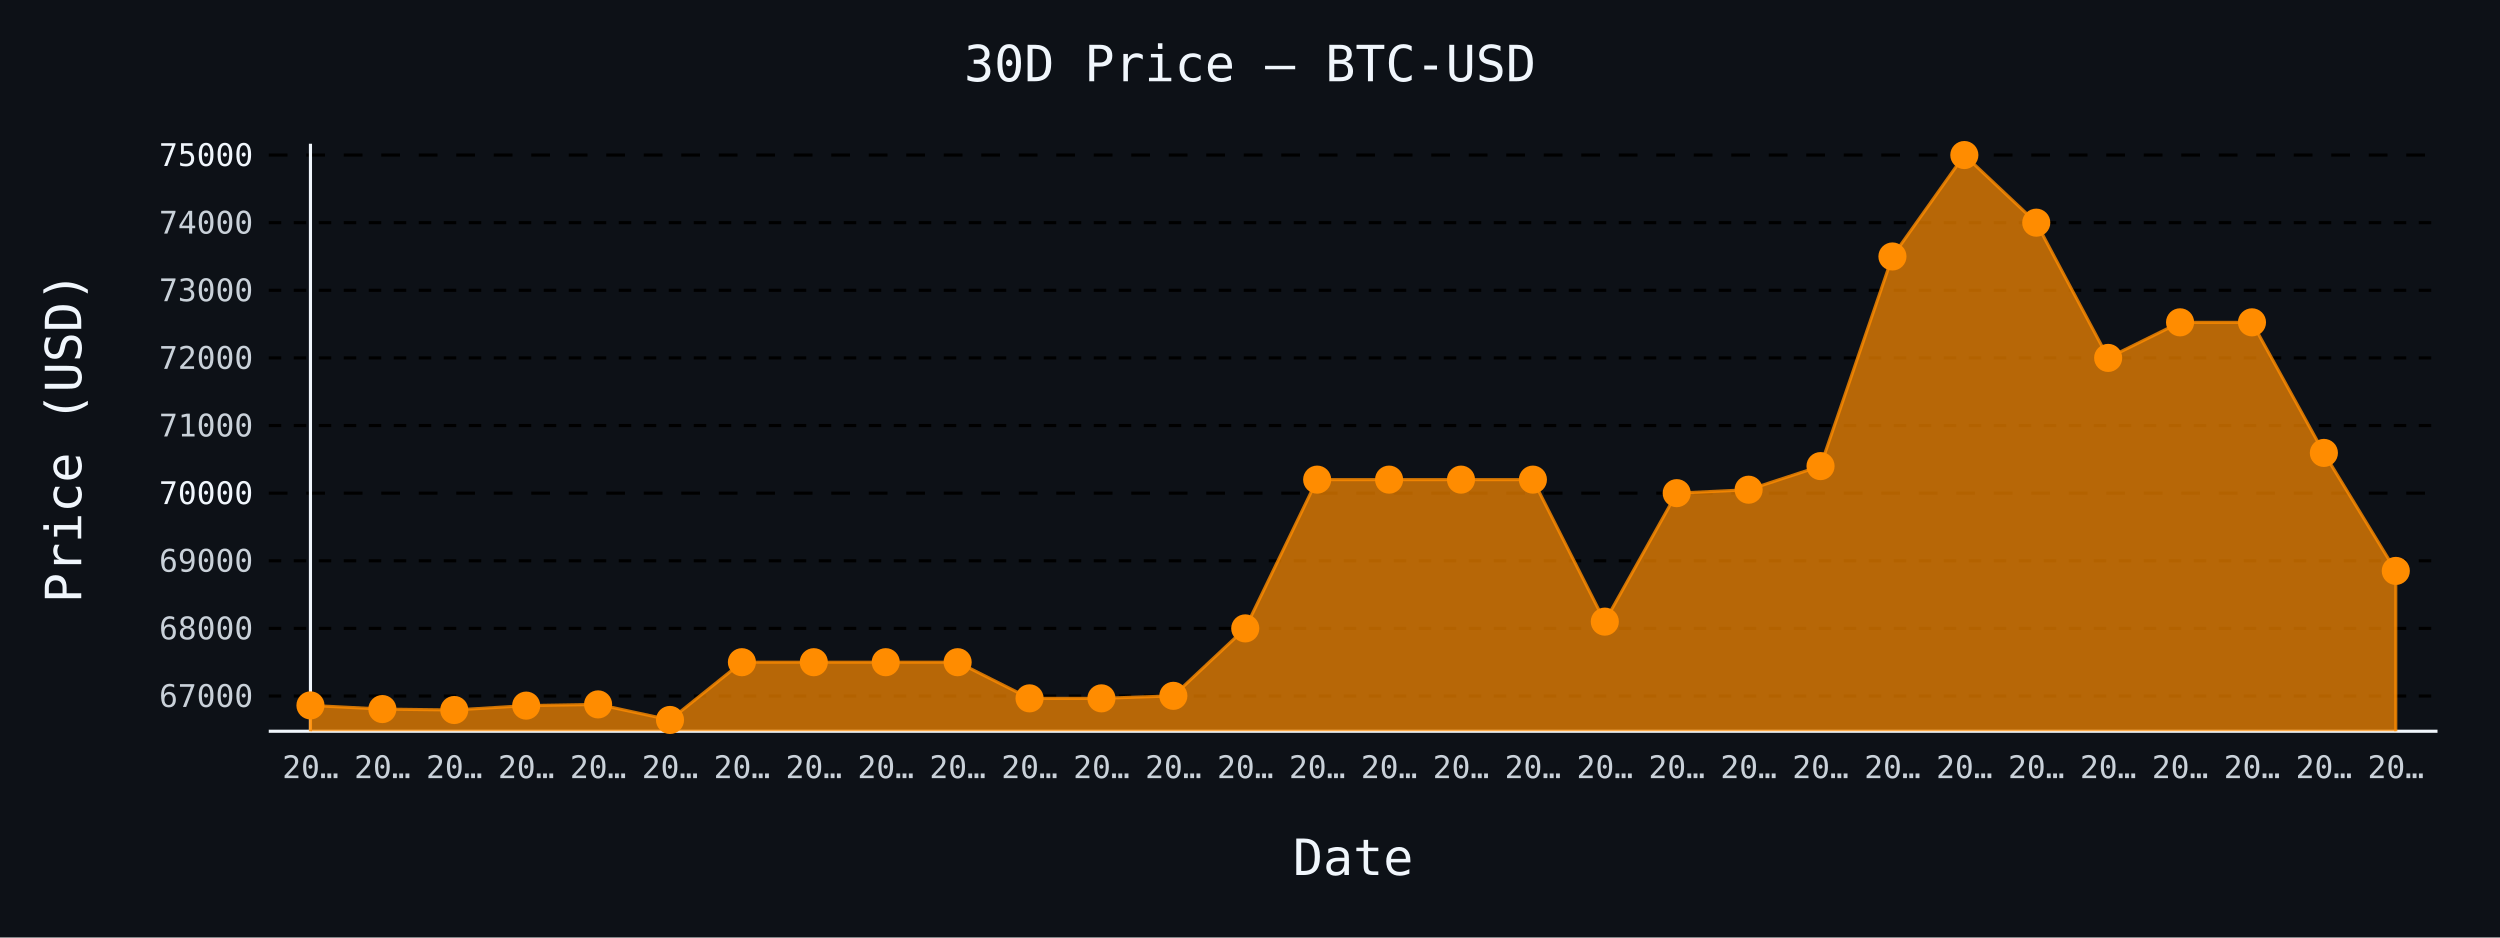
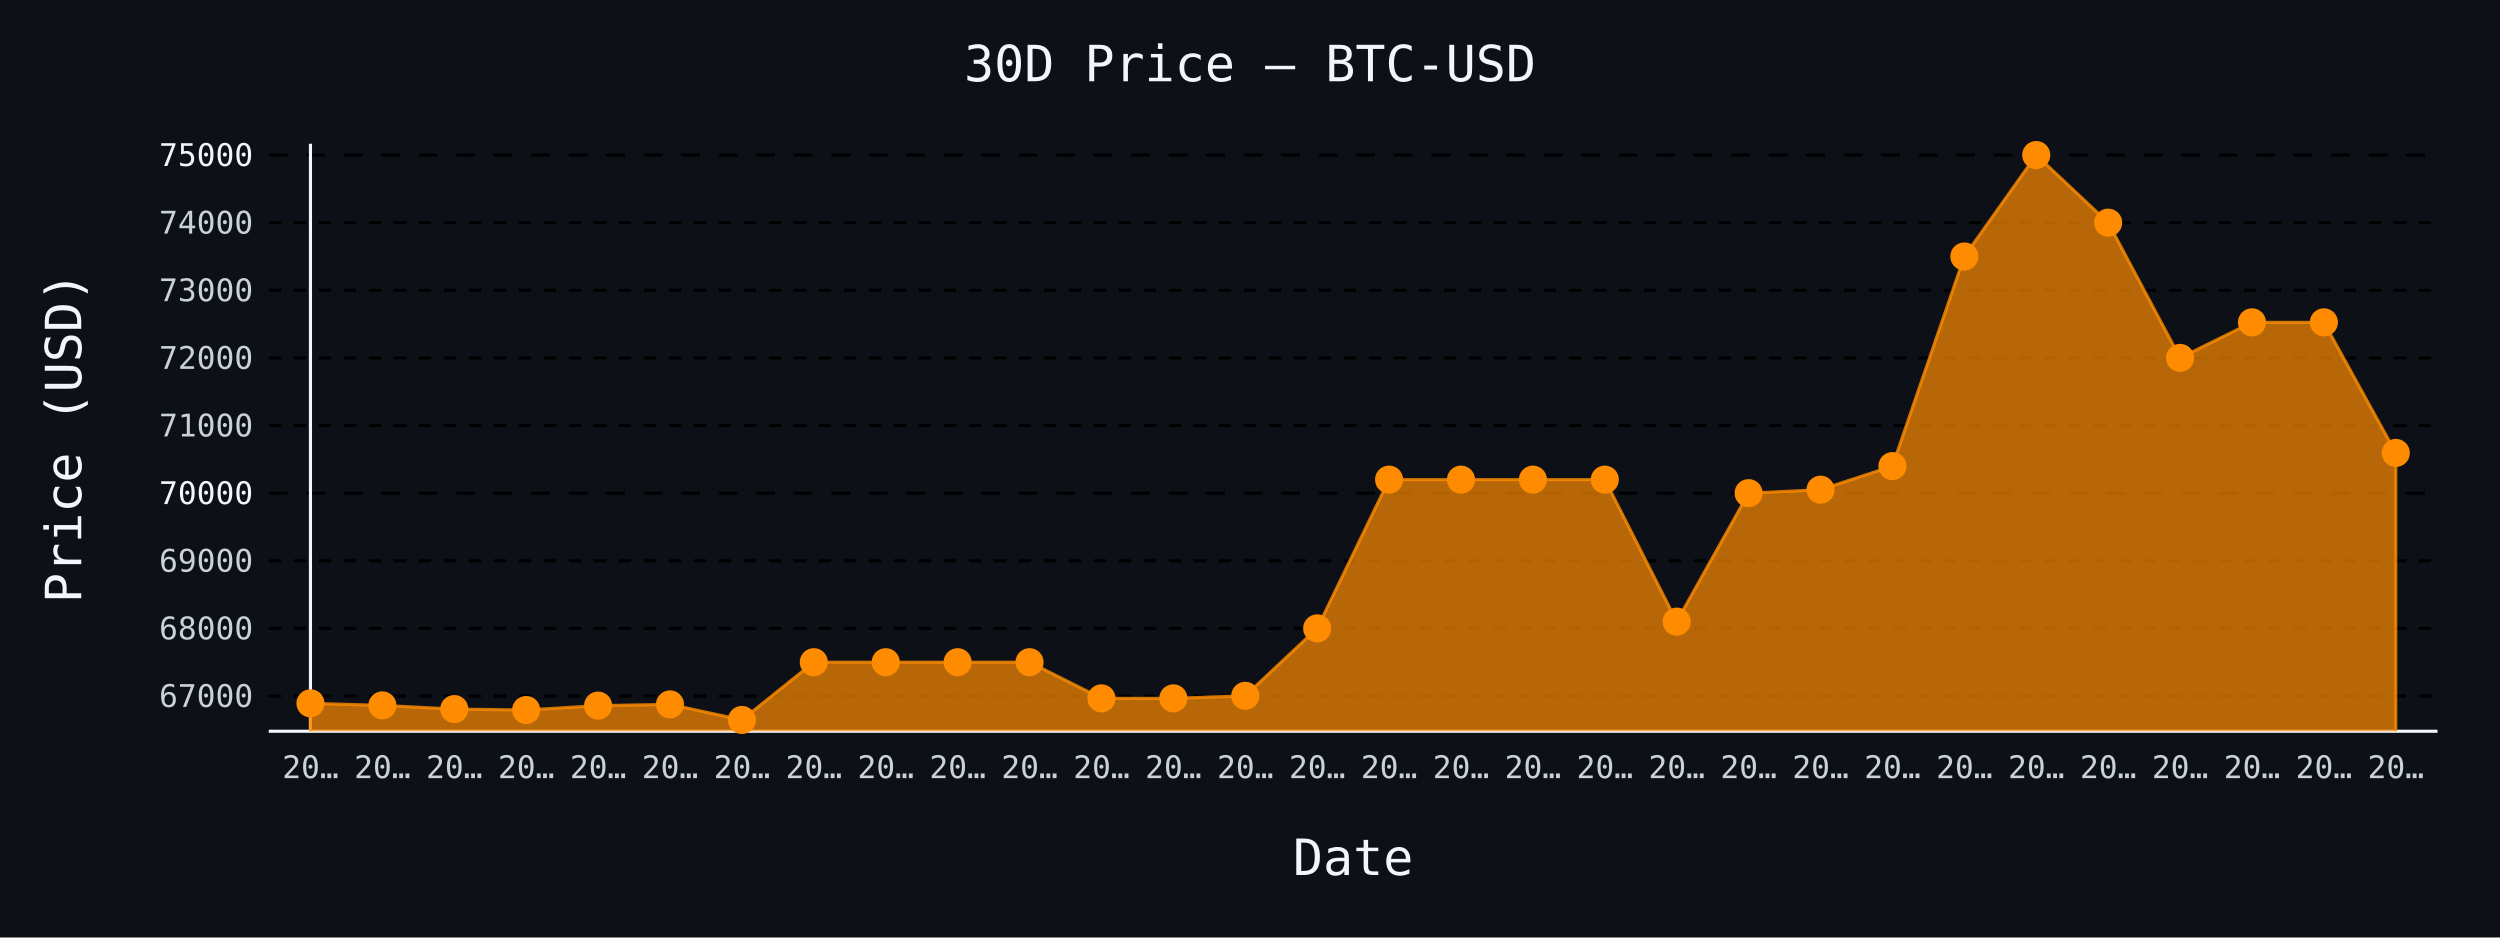
- <svg xmlns="http://www.w3.org/2000/svg" id="chart-aa0078c7-c540-4603-8165-7d1329baeb97" class="pygal-chart" viewBox="0 0 800 300">
+ <svg xmlns="http://www.w3.org/2000/svg" id="chart-eb5f81e0-3de3-4bc5-ab2c-0e3828f1b379" class="pygal-chart" viewBox="0 0 800 300">
  <defs>
-     <style type="text/css">#chart-aa0078c7-c540-4603-8165-7d1329baeb97{-webkit-user-select:none;-webkit-font-smoothing:antialiased;font-family:monospace}#chart-aa0078c7-c540-4603-8165-7d1329baeb97 .title{font-family:monospace;font-size:16px}#chart-aa0078c7-c540-4603-8165-7d1329baeb97 .legends .legend text{font-family:monospace;font-size:14px}#chart-aa0078c7-c540-4603-8165-7d1329baeb97 .axis text{font-family:monospace;font-size:10px}#chart-aa0078c7-c540-4603-8165-7d1329baeb97 .axis text.major{font-family:monospace;font-size:10px}#chart-aa0078c7-c540-4603-8165-7d1329baeb97 .text-overlay text.value{font-family:monospace;font-size:16px}#chart-aa0078c7-c540-4603-8165-7d1329baeb97 .text-overlay text.label{font-family:monospace;font-size:10px}#chart-aa0078c7-c540-4603-8165-7d1329baeb97 .tooltip{font-family:monospace;font-size:14px}#chart-aa0078c7-c540-4603-8165-7d1329baeb97 text.no_data{font-family:monospace;font-size:64px}
- #chart-aa0078c7-c540-4603-8165-7d1329baeb97{background-color:#0d1117}#chart-aa0078c7-c540-4603-8165-7d1329baeb97 path,#chart-aa0078c7-c540-4603-8165-7d1329baeb97 line,#chart-aa0078c7-c540-4603-8165-7d1329baeb97 rect,#chart-aa0078c7-c540-4603-8165-7d1329baeb97 circle{-webkit-transition:150ms;-moz-transition:150ms;transition:150ms}#chart-aa0078c7-c540-4603-8165-7d1329baeb97 .graph &gt; .background{fill:#0d1117}#chart-aa0078c7-c540-4603-8165-7d1329baeb97 .plot &gt; .background{fill:#0d1117}#chart-aa0078c7-c540-4603-8165-7d1329baeb97 .graph{fill:#c9d1d9}#chart-aa0078c7-c540-4603-8165-7d1329baeb97 text.no_data{fill:#f0f6fc}#chart-aa0078c7-c540-4603-8165-7d1329baeb97 .title{fill:#f0f6fc}#chart-aa0078c7-c540-4603-8165-7d1329baeb97 .legends .legend text{fill:#c9d1d9}#chart-aa0078c7-c540-4603-8165-7d1329baeb97 .legends .legend:hover text{fill:#f0f6fc}#chart-aa0078c7-c540-4603-8165-7d1329baeb97 .axis .line{stroke:#f0f6fc}#chart-aa0078c7-c540-4603-8165-7d1329baeb97 .axis .guide.line{stroke:#8b949e}#chart-aa0078c7-c540-4603-8165-7d1329baeb97 .axis .major.line{stroke:#c9d1d9}#chart-aa0078c7-c540-4603-8165-7d1329baeb97 .axis text.major{fill:#f0f6fc}#chart-aa0078c7-c540-4603-8165-7d1329baeb97 .axis.y .guides:hover .guide.line,#chart-aa0078c7-c540-4603-8165-7d1329baeb97 .line-graph .axis.x .guides:hover .guide.line,#chart-aa0078c7-c540-4603-8165-7d1329baeb97 .stackedline-graph .axis.x .guides:hover .guide.line,#chart-aa0078c7-c540-4603-8165-7d1329baeb97 .xy-graph .axis.x .guides:hover .guide.line{stroke:#f0f6fc}#chart-aa0078c7-c540-4603-8165-7d1329baeb97 .axis .guides:hover text{fill:#f0f6fc}#chart-aa0078c7-c540-4603-8165-7d1329baeb97 .reactive{fill-opacity:.7;stroke-opacity:.8;stroke-width:1}#chart-aa0078c7-c540-4603-8165-7d1329baeb97 .ci{stroke:#c9d1d9}#chart-aa0078c7-c540-4603-8165-7d1329baeb97 .reactive.active,#chart-aa0078c7-c540-4603-8165-7d1329baeb97 .active .reactive{fill-opacity:.8;stroke-opacity:.9;stroke-width:4}#chart-aa0078c7-c540-4603-8165-7d1329baeb97 .ci .reactive.active{stroke-width:1.5}#chart-aa0078c7-c540-4603-8165-7d1329baeb97 .series text{fill:#f0f6fc}#chart-aa0078c7-c540-4603-8165-7d1329baeb97 .tooltip rect{fill:#0d1117;stroke:#f0f6fc;-webkit-transition:opacity 150ms;-moz-transition:opacity 150ms;transition:opacity 150ms}#chart-aa0078c7-c540-4603-8165-7d1329baeb97 .tooltip .label{fill:#c9d1d9}#chart-aa0078c7-c540-4603-8165-7d1329baeb97 .tooltip .label{fill:#c9d1d9}#chart-aa0078c7-c540-4603-8165-7d1329baeb97 .tooltip .legend{font-size:.8em;fill:#8b949e}#chart-aa0078c7-c540-4603-8165-7d1329baeb97 .tooltip .x_label{font-size:.6em;fill:#f0f6fc}#chart-aa0078c7-c540-4603-8165-7d1329baeb97 .tooltip .xlink{font-size:.5em;text-decoration:underline}#chart-aa0078c7-c540-4603-8165-7d1329baeb97 .tooltip .value{font-size:1.5em}#chart-aa0078c7-c540-4603-8165-7d1329baeb97 .bound{font-size:.5em}#chart-aa0078c7-c540-4603-8165-7d1329baeb97 .max-value{font-size:.75em;fill:#8b949e}#chart-aa0078c7-c540-4603-8165-7d1329baeb97 .map-element{fill:#0d1117;stroke:#8b949e !important}#chart-aa0078c7-c540-4603-8165-7d1329baeb97 .map-element .reactive{fill-opacity:inherit;stroke-opacity:inherit}#chart-aa0078c7-c540-4603-8165-7d1329baeb97 .color-0,#chart-aa0078c7-c540-4603-8165-7d1329baeb97 .color-0 a:visited{stroke:#ff8c00;fill:#ff8c00}#chart-aa0078c7-c540-4603-8165-7d1329baeb97 .text-overlay .color-0 text{fill:black}
- #chart-aa0078c7-c540-4603-8165-7d1329baeb97 text.no_data{text-anchor:middle}#chart-aa0078c7-c540-4603-8165-7d1329baeb97 .guide.line{fill:none}#chart-aa0078c7-c540-4603-8165-7d1329baeb97 .centered{text-anchor:middle}#chart-aa0078c7-c540-4603-8165-7d1329baeb97 .title{text-anchor:middle}#chart-aa0078c7-c540-4603-8165-7d1329baeb97 .legends .legend text{fill-opacity:1}#chart-aa0078c7-c540-4603-8165-7d1329baeb97 .axis.x text{text-anchor:middle}#chart-aa0078c7-c540-4603-8165-7d1329baeb97 .axis.x:not(.web) text[transform]{text-anchor:start}#chart-aa0078c7-c540-4603-8165-7d1329baeb97 .axis.x:not(.web) text[transform].backwards{text-anchor:end}#chart-aa0078c7-c540-4603-8165-7d1329baeb97 .axis.y text{text-anchor:end}#chart-aa0078c7-c540-4603-8165-7d1329baeb97 .axis.y text[transform].backwards{text-anchor:start}#chart-aa0078c7-c540-4603-8165-7d1329baeb97 .axis.y2 text{text-anchor:start}#chart-aa0078c7-c540-4603-8165-7d1329baeb97 .axis.y2 text[transform].backwards{text-anchor:end}#chart-aa0078c7-c540-4603-8165-7d1329baeb97 .axis .guide.line{stroke-dasharray:4,4;stroke:black}#chart-aa0078c7-c540-4603-8165-7d1329baeb97 .axis .major.guide.line{stroke-dasharray:6,6;stroke:black}#chart-aa0078c7-c540-4603-8165-7d1329baeb97 .horizontal .axis.y .guide.line,#chart-aa0078c7-c540-4603-8165-7d1329baeb97 .horizontal .axis.y2 .guide.line,#chart-aa0078c7-c540-4603-8165-7d1329baeb97 .vertical .axis.x .guide.line{opacity:0}#chart-aa0078c7-c540-4603-8165-7d1329baeb97 .horizontal .axis.always_show .guide.line,#chart-aa0078c7-c540-4603-8165-7d1329baeb97 .vertical .axis.always_show .guide.line{opacity:1 !important}#chart-aa0078c7-c540-4603-8165-7d1329baeb97 .axis.y .guides:hover .guide.line,#chart-aa0078c7-c540-4603-8165-7d1329baeb97 .axis.y2 .guides:hover .guide.line,#chart-aa0078c7-c540-4603-8165-7d1329baeb97 .axis.x .guides:hover .guide.line{opacity:1}#chart-aa0078c7-c540-4603-8165-7d1329baeb97 .axis .guides:hover text{opacity:1}#chart-aa0078c7-c540-4603-8165-7d1329baeb97 .nofill{fill:none}#chart-aa0078c7-c540-4603-8165-7d1329baeb97 .subtle-fill{fill-opacity:.2}#chart-aa0078c7-c540-4603-8165-7d1329baeb97 .dot{stroke-width:1px;fill-opacity:1;stroke-opacity:1}#chart-aa0078c7-c540-4603-8165-7d1329baeb97 .dot.active{stroke-width:5px}#chart-aa0078c7-c540-4603-8165-7d1329baeb97 .dot.negative{fill:transparent}#chart-aa0078c7-c540-4603-8165-7d1329baeb97 text,#chart-aa0078c7-c540-4603-8165-7d1329baeb97 tspan{stroke:none !important}#chart-aa0078c7-c540-4603-8165-7d1329baeb97 .series text.active{opacity:1}#chart-aa0078c7-c540-4603-8165-7d1329baeb97 .tooltip rect{fill-opacity:.95;stroke-width:.5}#chart-aa0078c7-c540-4603-8165-7d1329baeb97 .tooltip text{fill-opacity:1}#chart-aa0078c7-c540-4603-8165-7d1329baeb97 .showable{visibility:hidden}#chart-aa0078c7-c540-4603-8165-7d1329baeb97 .showable.shown{visibility:visible}#chart-aa0078c7-c540-4603-8165-7d1329baeb97 .gauge-background{fill:rgba(229,229,229,1);stroke:none}#chart-aa0078c7-c540-4603-8165-7d1329baeb97 .bg-lines{stroke:#0d1117;stroke-width:2px}</style>
+     <style type="text/css">#chart-eb5f81e0-3de3-4bc5-ab2c-0e3828f1b379{-webkit-user-select:none;-webkit-font-smoothing:antialiased;font-family:monospace}#chart-eb5f81e0-3de3-4bc5-ab2c-0e3828f1b379 .title{font-family:monospace;font-size:16px}#chart-eb5f81e0-3de3-4bc5-ab2c-0e3828f1b379 .legends .legend text{font-family:monospace;font-size:14px}#chart-eb5f81e0-3de3-4bc5-ab2c-0e3828f1b379 .axis text{font-family:monospace;font-size:10px}#chart-eb5f81e0-3de3-4bc5-ab2c-0e3828f1b379 .axis text.major{font-family:monospace;font-size:10px}#chart-eb5f81e0-3de3-4bc5-ab2c-0e3828f1b379 .text-overlay text.value{font-family:monospace;font-size:16px}#chart-eb5f81e0-3de3-4bc5-ab2c-0e3828f1b379 .text-overlay text.label{font-family:monospace;font-size:10px}#chart-eb5f81e0-3de3-4bc5-ab2c-0e3828f1b379 .tooltip{font-family:monospace;font-size:14px}#chart-eb5f81e0-3de3-4bc5-ab2c-0e3828f1b379 text.no_data{font-family:monospace;font-size:64px}
+ #chart-eb5f81e0-3de3-4bc5-ab2c-0e3828f1b379{background-color:#0d1117}#chart-eb5f81e0-3de3-4bc5-ab2c-0e3828f1b379 path,#chart-eb5f81e0-3de3-4bc5-ab2c-0e3828f1b379 line,#chart-eb5f81e0-3de3-4bc5-ab2c-0e3828f1b379 rect,#chart-eb5f81e0-3de3-4bc5-ab2c-0e3828f1b379 circle{-webkit-transition:150ms;-moz-transition:150ms;transition:150ms}#chart-eb5f81e0-3de3-4bc5-ab2c-0e3828f1b379 .graph &gt; .background{fill:#0d1117}#chart-eb5f81e0-3de3-4bc5-ab2c-0e3828f1b379 .plot &gt; .background{fill:#0d1117}#chart-eb5f81e0-3de3-4bc5-ab2c-0e3828f1b379 .graph{fill:#c9d1d9}#chart-eb5f81e0-3de3-4bc5-ab2c-0e3828f1b379 text.no_data{fill:#f0f6fc}#chart-eb5f81e0-3de3-4bc5-ab2c-0e3828f1b379 .title{fill:#f0f6fc}#chart-eb5f81e0-3de3-4bc5-ab2c-0e3828f1b379 .legends .legend text{fill:#c9d1d9}#chart-eb5f81e0-3de3-4bc5-ab2c-0e3828f1b379 .legends .legend:hover text{fill:#f0f6fc}#chart-eb5f81e0-3de3-4bc5-ab2c-0e3828f1b379 .axis .line{stroke:#f0f6fc}#chart-eb5f81e0-3de3-4bc5-ab2c-0e3828f1b379 .axis .guide.line{stroke:#8b949e}#chart-eb5f81e0-3de3-4bc5-ab2c-0e3828f1b379 .axis .major.line{stroke:#c9d1d9}#chart-eb5f81e0-3de3-4bc5-ab2c-0e3828f1b379 .axis text.major{fill:#f0f6fc}#chart-eb5f81e0-3de3-4bc5-ab2c-0e3828f1b379 .axis.y .guides:hover .guide.line,#chart-eb5f81e0-3de3-4bc5-ab2c-0e3828f1b379 .line-graph .axis.x .guides:hover .guide.line,#chart-eb5f81e0-3de3-4bc5-ab2c-0e3828f1b379 .stackedline-graph .axis.x .guides:hover .guide.line,#chart-eb5f81e0-3de3-4bc5-ab2c-0e3828f1b379 .xy-graph .axis.x .guides:hover .guide.line{stroke:#f0f6fc}#chart-eb5f81e0-3de3-4bc5-ab2c-0e3828f1b379 .axis .guides:hover text{fill:#f0f6fc}#chart-eb5f81e0-3de3-4bc5-ab2c-0e3828f1b379 .reactive{fill-opacity:.7;stroke-opacity:.8;stroke-width:1}#chart-eb5f81e0-3de3-4bc5-ab2c-0e3828f1b379 .ci{stroke:#c9d1d9}#chart-eb5f81e0-3de3-4bc5-ab2c-0e3828f1b379 .reactive.active,#chart-eb5f81e0-3de3-4bc5-ab2c-0e3828f1b379 .active .reactive{fill-opacity:.8;stroke-opacity:.9;stroke-width:4}#chart-eb5f81e0-3de3-4bc5-ab2c-0e3828f1b379 .ci .reactive.active{stroke-width:1.5}#chart-eb5f81e0-3de3-4bc5-ab2c-0e3828f1b379 .series text{fill:#f0f6fc}#chart-eb5f81e0-3de3-4bc5-ab2c-0e3828f1b379 .tooltip rect{fill:#0d1117;stroke:#f0f6fc;-webkit-transition:opacity 150ms;-moz-transition:opacity 150ms;transition:opacity 150ms}#chart-eb5f81e0-3de3-4bc5-ab2c-0e3828f1b379 .tooltip .label{fill:#c9d1d9}#chart-eb5f81e0-3de3-4bc5-ab2c-0e3828f1b379 .tooltip .label{fill:#c9d1d9}#chart-eb5f81e0-3de3-4bc5-ab2c-0e3828f1b379 .tooltip .legend{font-size:.8em;fill:#8b949e}#chart-eb5f81e0-3de3-4bc5-ab2c-0e3828f1b379 .tooltip .x_label{font-size:.6em;fill:#f0f6fc}#chart-eb5f81e0-3de3-4bc5-ab2c-0e3828f1b379 .tooltip .xlink{font-size:.5em;text-decoration:underline}#chart-eb5f81e0-3de3-4bc5-ab2c-0e3828f1b379 .tooltip .value{font-size:1.5em}#chart-eb5f81e0-3de3-4bc5-ab2c-0e3828f1b379 .bound{font-size:.5em}#chart-eb5f81e0-3de3-4bc5-ab2c-0e3828f1b379 .max-value{font-size:.75em;fill:#8b949e}#chart-eb5f81e0-3de3-4bc5-ab2c-0e3828f1b379 .map-element{fill:#0d1117;stroke:#8b949e !important}#chart-eb5f81e0-3de3-4bc5-ab2c-0e3828f1b379 .map-element .reactive{fill-opacity:inherit;stroke-opacity:inherit}#chart-eb5f81e0-3de3-4bc5-ab2c-0e3828f1b379 .color-0,#chart-eb5f81e0-3de3-4bc5-ab2c-0e3828f1b379 .color-0 a:visited{stroke:#ff8c00;fill:#ff8c00}#chart-eb5f81e0-3de3-4bc5-ab2c-0e3828f1b379 .text-overlay .color-0 text{fill:black}
+ #chart-eb5f81e0-3de3-4bc5-ab2c-0e3828f1b379 text.no_data{text-anchor:middle}#chart-eb5f81e0-3de3-4bc5-ab2c-0e3828f1b379 .guide.line{fill:none}#chart-eb5f81e0-3de3-4bc5-ab2c-0e3828f1b379 .centered{text-anchor:middle}#chart-eb5f81e0-3de3-4bc5-ab2c-0e3828f1b379 .title{text-anchor:middle}#chart-eb5f81e0-3de3-4bc5-ab2c-0e3828f1b379 .legends .legend text{fill-opacity:1}#chart-eb5f81e0-3de3-4bc5-ab2c-0e3828f1b379 .axis.x text{text-anchor:middle}#chart-eb5f81e0-3de3-4bc5-ab2c-0e3828f1b379 .axis.x:not(.web) text[transform]{text-anchor:start}#chart-eb5f81e0-3de3-4bc5-ab2c-0e3828f1b379 .axis.x:not(.web) text[transform].backwards{text-anchor:end}#chart-eb5f81e0-3de3-4bc5-ab2c-0e3828f1b379 .axis.y text{text-anchor:end}#chart-eb5f81e0-3de3-4bc5-ab2c-0e3828f1b379 .axis.y text[transform].backwards{text-anchor:start}#chart-eb5f81e0-3de3-4bc5-ab2c-0e3828f1b379 .axis.y2 text{text-anchor:start}#chart-eb5f81e0-3de3-4bc5-ab2c-0e3828f1b379 .axis.y2 text[transform].backwards{text-anchor:end}#chart-eb5f81e0-3de3-4bc5-ab2c-0e3828f1b379 .axis .guide.line{stroke-dasharray:4,4;stroke:black}#chart-eb5f81e0-3de3-4bc5-ab2c-0e3828f1b379 .axis .major.guide.line{stroke-dasharray:6,6;stroke:black}#chart-eb5f81e0-3de3-4bc5-ab2c-0e3828f1b379 .horizontal .axis.y .guide.line,#chart-eb5f81e0-3de3-4bc5-ab2c-0e3828f1b379 .horizontal .axis.y2 .guide.line,#chart-eb5f81e0-3de3-4bc5-ab2c-0e3828f1b379 .vertical .axis.x .guide.line{opacity:0}#chart-eb5f81e0-3de3-4bc5-ab2c-0e3828f1b379 .horizontal .axis.always_show .guide.line,#chart-eb5f81e0-3de3-4bc5-ab2c-0e3828f1b379 .vertical .axis.always_show .guide.line{opacity:1 !important}#chart-eb5f81e0-3de3-4bc5-ab2c-0e3828f1b379 .axis.y .guides:hover .guide.line,#chart-eb5f81e0-3de3-4bc5-ab2c-0e3828f1b379 .axis.y2 .guides:hover .guide.line,#chart-eb5f81e0-3de3-4bc5-ab2c-0e3828f1b379 .axis.x .guides:hover .guide.line{opacity:1}#chart-eb5f81e0-3de3-4bc5-ab2c-0e3828f1b379 .axis .guides:hover text{opacity:1}#chart-eb5f81e0-3de3-4bc5-ab2c-0e3828f1b379 .nofill{fill:none}#chart-eb5f81e0-3de3-4bc5-ab2c-0e3828f1b379 .subtle-fill{fill-opacity:.2}#chart-eb5f81e0-3de3-4bc5-ab2c-0e3828f1b379 .dot{stroke-width:1px;fill-opacity:1;stroke-opacity:1}#chart-eb5f81e0-3de3-4bc5-ab2c-0e3828f1b379 .dot.active{stroke-width:5px}#chart-eb5f81e0-3de3-4bc5-ab2c-0e3828f1b379 .dot.negative{fill:transparent}#chart-eb5f81e0-3de3-4bc5-ab2c-0e3828f1b379 text,#chart-eb5f81e0-3de3-4bc5-ab2c-0e3828f1b379 tspan{stroke:none !important}#chart-eb5f81e0-3de3-4bc5-ab2c-0e3828f1b379 .series text.active{opacity:1}#chart-eb5f81e0-3de3-4bc5-ab2c-0e3828f1b379 .tooltip rect{fill-opacity:.95;stroke-width:.5}#chart-eb5f81e0-3de3-4bc5-ab2c-0e3828f1b379 .tooltip text{fill-opacity:1}#chart-eb5f81e0-3de3-4bc5-ab2c-0e3828f1b379 .showable{visibility:hidden}#chart-eb5f81e0-3de3-4bc5-ab2c-0e3828f1b379 .showable.shown{visibility:visible}#chart-eb5f81e0-3de3-4bc5-ab2c-0e3828f1b379 .gauge-background{fill:rgba(229,229,229,1);stroke:none}#chart-eb5f81e0-3de3-4bc5-ab2c-0e3828f1b379 .bg-lines{stroke:#0d1117;stroke-width:2px}</style>
  </defs>
  <g class="graph line-graph vertical">
    <rect x="0" y="0" width="800" height="300" class="background" />
    <g transform="translate(86, 46)" class="plot">
      <rect x="0" y="0" width="694.0" height="188" class="background" />
      <g class="axis y always_show">
        <path d="M0 188 h694" class="line" />
        <g class="guides">
          <path d="M0 176.725 h694" class="guide line" />
          <text x="-5" y="180.225" class="">67000</text>
        </g>
        <g class="guides">
          <path d="M0 155.086 h694" class="guide line" />
          <text x="-5" y="158.586" class="">68000</text>
        </g>
        <g class="guides">
          <path d="M0 133.447 h694" class="guide line" />
          <text x="-5" y="136.947" class="">69000</text>
        </g>
        <g class="guides">
          <path d="M0 111.809 h694" class="major guide line" />
          <text x="-5" y="115.309" class="major">70000</text>
        </g>
        <g class="guides">
          <path d="M0 90.17 h694" class="guide line" />
          <text x="-5" y="93.67" class="">71000</text>
        </g>
        <g class="guides">
          <path d="M0 68.531 h694" class="guide line" />
          <text x="-5" y="72.031" class="">72000</text>
        </g>
        <g class="guides">
          <path d="M0 46.893 h694" class="guide line" />
          <text x="-5" y="50.393" class="">73000</text>
        </g>
        <g class="guides">
          <path d="M0 25.254 h694" class="guide line" />
          <text x="-5" y="28.754" class="">74000</text>
        </g>
        <g class="guides">
          <path d="M0 3.615 h694" class="major guide line" />
          <text x="-5" y="7.115" class="major">75000</text>
        </g>
      </g>
      <g class="axis x">
        <g class="guides">
          <path d="M13.346 0 v188" class="line" />
          <text x="13.346" y="203.0" class="">20…</text>
        </g>
        <g class="guides">
          <path d="M36.357 0 v188" class="guide line" />
          <text x="36.357" y="203.0" class="">20…</text>
        </g>
        <g class="guides">
          <path d="M59.367 0 v188" class="guide line" />
          <text x="59.367" y="203.0" class="">20…</text>
        </g>
        <g class="guides">
          <path d="M82.378 0 v188" class="guide line" />
          <text x="82.378" y="203.0" class="">20…</text>
        </g>
        <g class="guides">
          <path d="M105.389 0 v188" class="guide line" />
          <text x="105.389" y="203.0" class="">20…</text>
        </g>
        <g class="guides">
          <path d="M128.399 0 v188" class="guide line" />
          <text x="128.399" y="203.0" class="">20…</text>
        </g>
        <g class="guides">
          <path d="M151.41 0 v188" class="guide line" />
          <text x="151.41" y="203.0" class="">20…</text>
        </g>
        <g class="guides">
          <path d="M174.42 0 v188" class="guide line" />
          <text x="174.42" y="203.0" class="">20…</text>
        </g>
        <g class="guides">
          <path d="M197.431 0 v188" class="guide line" />
          <text x="197.431" y="203.0" class="">20…</text>
        </g>
        <g class="guides">
          <path d="M220.442 0 v188" class="guide line" />
          <text x="220.442" y="203.0" class="">20…</text>
        </g>
        <g class="guides">
          <path d="M243.452 0 v188" class="guide line" />
          <text x="243.452" y="203.0" class="">20…</text>
        </g>
        <g class="guides">
          <path d="M266.463 0 v188" class="guide line" />
          <text x="266.463" y="203.0" class="">20…</text>
        </g>
        <g class="guides">
          <path d="M289.473 0 v188" class="guide line" />
          <text x="289.473" y="203.0" class="">20…</text>
        </g>
        <g class="guides">
          <path d="M312.484 0 v188" class="guide line" />
          <text x="312.484" y="203.0" class="">20…</text>
        </g>
        <g class="guides">
          <path d="M335.495 0 v188" class="guide line" />
          <text x="335.495" y="203.0" class="">20…</text>
        </g>
        <g class="guides">
          <path d="M358.505 0 v188" class="guide line" />
          <text x="358.505" y="203.0" class="">20…</text>
        </g>
        <g class="guides">
          <path d="M381.516 0 v188" class="guide line" />
          <text x="381.516" y="203.0" class="">20…</text>
        </g>
        <g class="guides">
          <path d="M404.527 0 v188" class="guide line" />
          <text x="404.527" y="203.0" class="">20…</text>
        </g>
        <g class="guides">
          <path d="M427.537 0 v188" class="guide line" />
          <text x="427.537" y="203.0" class="">20…</text>
        </g>
        <g class="guides">
          <path d="M450.548 0 v188" class="guide line" />
          <text x="450.548" y="203.0" class="">20…</text>
        </g>
        <g class="guides">
          <path d="M473.558 0 v188" class="guide line" />
          <text x="473.558" y="203.0" class="">20…</text>
        </g>
        <g class="guides">
          <path d="M496.569 0 v188" class="guide line" />
          <text x="496.569" y="203.0" class="">20…</text>
        </g>
        <g class="guides">
          <path d="M519.58 0 v188" class="guide line" />
          <text x="519.58" y="203.0" class="">20…</text>
        </g>
        <g class="guides">
          <path d="M542.59 0 v188" class="guide line" />
          <text x="542.59" y="203.0" class="">20…</text>
        </g>
        <g class="guides">
          <path d="M565.601 0 v188" class="guide line" />
          <text x="565.601" y="203.0" class="">20…</text>
        </g>
        <g class="guides">
          <path d="M588.611 0 v188" class="guide line" />
          <text x="588.611" y="203.0" class="">20…</text>
        </g>
        <g class="guides">
          <path d="M611.622 0 v188" class="guide line" />
          <text x="611.622" y="203.0" class="">20…</text>
        </g>
        <g class="guides">
          <path d="M634.633 0 v188" class="guide line" />
          <text x="634.633" y="203.0" class="">20…</text>
        </g>
        <g class="guides">
          <path d="M657.643 0 v188" class="guide line" />
          <text x="657.643" y="203.0" class="">20…</text>
        </g>
        <g class="guides">
          <path d="M680.654 0 v188" class="guide line" />
          <text x="680.654" y="203.0" class="">20…</text>
        </g>
      </g>
      <g class="series serie-0 color-0">
-         <path d="M13.346 188 L13.346 179.732 36.357 180.901 59.367 181.204 82.378 179.797 105.389 179.408 128.399 184.385 151.41 165.905 174.42 165.905 197.431 165.905 220.442 165.905 243.452 177.474 266.463 177.474 289.473 176.667 312.484 155.086 335.495 107.481 358.505 107.481 381.516 107.481 404.527 107.481 427.537 152.922 450.548 111.809 473.558 110.705 496.569 103.153 519.58 36.073 542.59 3.615 565.601 25.254 588.611 68.531 611.622 57.149 634.633 57.149 657.643 98.934 680.654 136.693 680.654 188" class="line reactive" />
+         <path d="M13.346 188 L13.346 179.062 36.357 179.732 59.367 180.901 82.378 181.204 105.389 179.797 128.399 179.408 151.41 184.385 174.42 165.905 197.431 165.905 220.442 165.905 243.452 165.905 266.463 177.474 289.473 177.474 312.484 176.667 335.495 155.086 358.505 107.481 381.516 107.481 404.527 107.481 427.537 107.481 450.548 152.922 473.558 111.809 496.569 110.705 519.58 103.153 542.59 36.073 565.601 3.615 588.611 25.254 611.622 68.531 634.633 57.149 657.643 57.149 680.654 98.934 680.654 188" class="line reactive" />
      </g>
    </g>
    <g class="titles">
      <text x="400.0" y="26" class="title plot_title">30D Price — BTC-USD</text>
      <text x="433.0" y="280" class="title">Date</text>
      <text x="0" y="166.0" class="title" transform="rotate(-90 0 140)">Price (USD)</text>
    </g>
    <g transform="translate(86, 46)" class="plot overlay">
      <g class="series serie-0 color-0">
        <g class="dots">
-           <circle cx="13.346" cy="179.732" r="4" class="dot reactive tooltip-trigger" />
-         </g>
-         <g class="dots">
-           <circle cx="36.357" cy="180.901" r="4" class="dot reactive tooltip-trigger" />
-         </g>
-         <g class="dots">
-           <circle cx="59.367" cy="181.204" r="4" class="dot reactive tooltip-trigger" />
-         </g>
-         <g class="dots">
-           <circle cx="82.378" cy="179.797" r="4" class="dot reactive tooltip-trigger" />
-         </g>
-         <g class="dots">
-           <circle cx="105.389" cy="179.408" r="4" class="dot reactive tooltip-trigger" />
-         </g>
-         <g class="dots">
-           <circle cx="128.399" cy="184.385" r="4" class="dot reactive tooltip-trigger" />
-         </g>
-         <g class="dots">
-           <circle cx="151.41" cy="165.905" r="4" class="dot reactive tooltip-trigger" />
+           <circle cx="13.346" cy="179.062" r="4" class="dot reactive tooltip-trigger" />
+         </g>
+         <g class="dots">
+           <circle cx="36.357" cy="179.732" r="4" class="dot reactive tooltip-trigger" />
+         </g>
+         <g class="dots">
+           <circle cx="59.367" cy="180.901" r="4" class="dot reactive tooltip-trigger" />
+         </g>
+         <g class="dots">
+           <circle cx="82.378" cy="181.204" r="4" class="dot reactive tooltip-trigger" />
+         </g>
+         <g class="dots">
+           <circle cx="105.389" cy="179.797" r="4" class="dot reactive tooltip-trigger" />
+         </g>
+         <g class="dots">
+           <circle cx="128.399" cy="179.408" r="4" class="dot reactive tooltip-trigger" />
+         </g>
+         <g class="dots">
+           <circle cx="151.41" cy="184.385" r="4" class="dot reactive tooltip-trigger" />
        </g>
        <g class="dots">
          <circle cx="174.42" cy="165.905" r="4" class="dot reactive tooltip-trigger" />
        </g>
        <g class="dots">
          <circle cx="197.431" cy="165.905" r="4" class="dot reactive tooltip-trigger" />
        </g>
        <g class="dots">
          <circle cx="220.442" cy="165.905" r="4" class="dot reactive tooltip-trigger" />
        </g>
        <g class="dots">
-           <circle cx="243.452" cy="177.474" r="4" class="dot reactive tooltip-trigger" />
+           <circle cx="243.452" cy="165.905" r="4" class="dot reactive tooltip-trigger" />
        </g>
        <g class="dots">
          <circle cx="266.463" cy="177.474" r="4" class="dot reactive tooltip-trigger" />
        </g>
        <g class="dots">
-           <circle cx="289.473" cy="176.667" r="4" class="dot reactive tooltip-trigger" />
-         </g>
-         <g class="dots">
-           <circle cx="312.484" cy="155.086" r="4" class="dot reactive tooltip-trigger" />
-         </g>
-         <g class="dots">
-           <circle cx="335.495" cy="107.481" r="4" class="dot reactive tooltip-trigger" />
+           <circle cx="289.473" cy="177.474" r="4" class="dot reactive tooltip-trigger" />
+         </g>
+         <g class="dots">
+           <circle cx="312.484" cy="176.667" r="4" class="dot reactive tooltip-trigger" />
+         </g>
+         <g class="dots">
+           <circle cx="335.495" cy="155.086" r="4" class="dot reactive tooltip-trigger" />
        </g>
        <g class="dots">
          <circle cx="358.505" cy="107.481" r="4" class="dot reactive tooltip-trigger" />
        </g>
        <g class="dots">
          <circle cx="381.516" cy="107.481" r="4" class="dot reactive tooltip-trigger" />
        </g>
        <g class="dots">
          <circle cx="404.527" cy="107.481" r="4" class="dot reactive tooltip-trigger" />
        </g>
        <g class="dots">
-           <circle cx="427.537" cy="152.922" r="4" class="dot reactive tooltip-trigger" />
-         </g>
-         <g class="dots">
-           <circle cx="450.548" cy="111.809" r="4" class="dot reactive tooltip-trigger" />
-         </g>
-         <g class="dots">
-           <circle cx="473.558" cy="110.705" r="4" class="dot reactive tooltip-trigger" />
-         </g>
-         <g class="dots">
-           <circle cx="496.569" cy="103.153" r="4" class="dot reactive tooltip-trigger" />
-         </g>
-         <g class="dots">
-           <circle cx="519.58" cy="36.073" r="4" class="dot reactive tooltip-trigger" />
-         </g>
-         <g class="dots">
-           <circle cx="542.59" cy="3.615" r="4" class="dot reactive tooltip-trigger" />
-         </g>
-         <g class="dots">
-           <circle cx="565.601" cy="25.254" r="4" class="dot reactive tooltip-trigger" />
-         </g>
-         <g class="dots">
-           <circle cx="588.611" cy="68.531" r="4" class="dot reactive tooltip-trigger" />
-         </g>
-         <g class="dots">
-           <circle cx="611.622" cy="57.149" r="4" class="dot reactive tooltip-trigger" />
+           <circle cx="427.537" cy="107.481" r="4" class="dot reactive tooltip-trigger" />
+         </g>
+         <g class="dots">
+           <circle cx="450.548" cy="152.922" r="4" class="dot reactive tooltip-trigger" />
+         </g>
+         <g class="dots">
+           <circle cx="473.558" cy="111.809" r="4" class="dot reactive tooltip-trigger" />
+         </g>
+         <g class="dots">
+           <circle cx="496.569" cy="110.705" r="4" class="dot reactive tooltip-trigger" />
+         </g>
+         <g class="dots">
+           <circle cx="519.58" cy="103.153" r="4" class="dot reactive tooltip-trigger" />
+         </g>
+         <g class="dots">
+           <circle cx="542.59" cy="36.073" r="4" class="dot reactive tooltip-trigger" />
+         </g>
+         <g class="dots">
+           <circle cx="565.601" cy="3.615" r="4" class="dot reactive tooltip-trigger" />
+         </g>
+         <g class="dots">
+           <circle cx="588.611" cy="25.254" r="4" class="dot reactive tooltip-trigger" />
+         </g>
+         <g class="dots">
+           <circle cx="611.622" cy="68.531" r="4" class="dot reactive tooltip-trigger" />
        </g>
        <g class="dots">
          <circle cx="634.633" cy="57.149" r="4" class="dot reactive tooltip-trigger" />
        </g>
        <g class="dots">
-           <circle cx="657.643" cy="98.934" r="4" class="dot reactive tooltip-trigger" />
-         </g>
-         <g class="dots">
-           <circle cx="680.654" cy="136.693" r="4" class="dot reactive tooltip-trigger" />
+           <circle cx="657.643" cy="57.149" r="4" class="dot reactive tooltip-trigger" />
+         </g>
+         <g class="dots">
+           <circle cx="680.654" cy="98.934" r="4" class="dot reactive tooltip-trigger" />
        </g>
      </g>
    </g>
    <g transform="translate(86, 46)" class="plot text-overlay">
      <g class="series serie-0 color-0" />
    </g>
    <g transform="translate(86, 46)" class="plot tooltip-overlay">
      <g transform="translate(0 0)" style="opacity: 0" class="tooltip">
        <rect rx="0" ry="0" width="0" height="0" class="tooltip-box" />
        <g class="text" />
      </g>
    </g>
  </g>
</svg>
